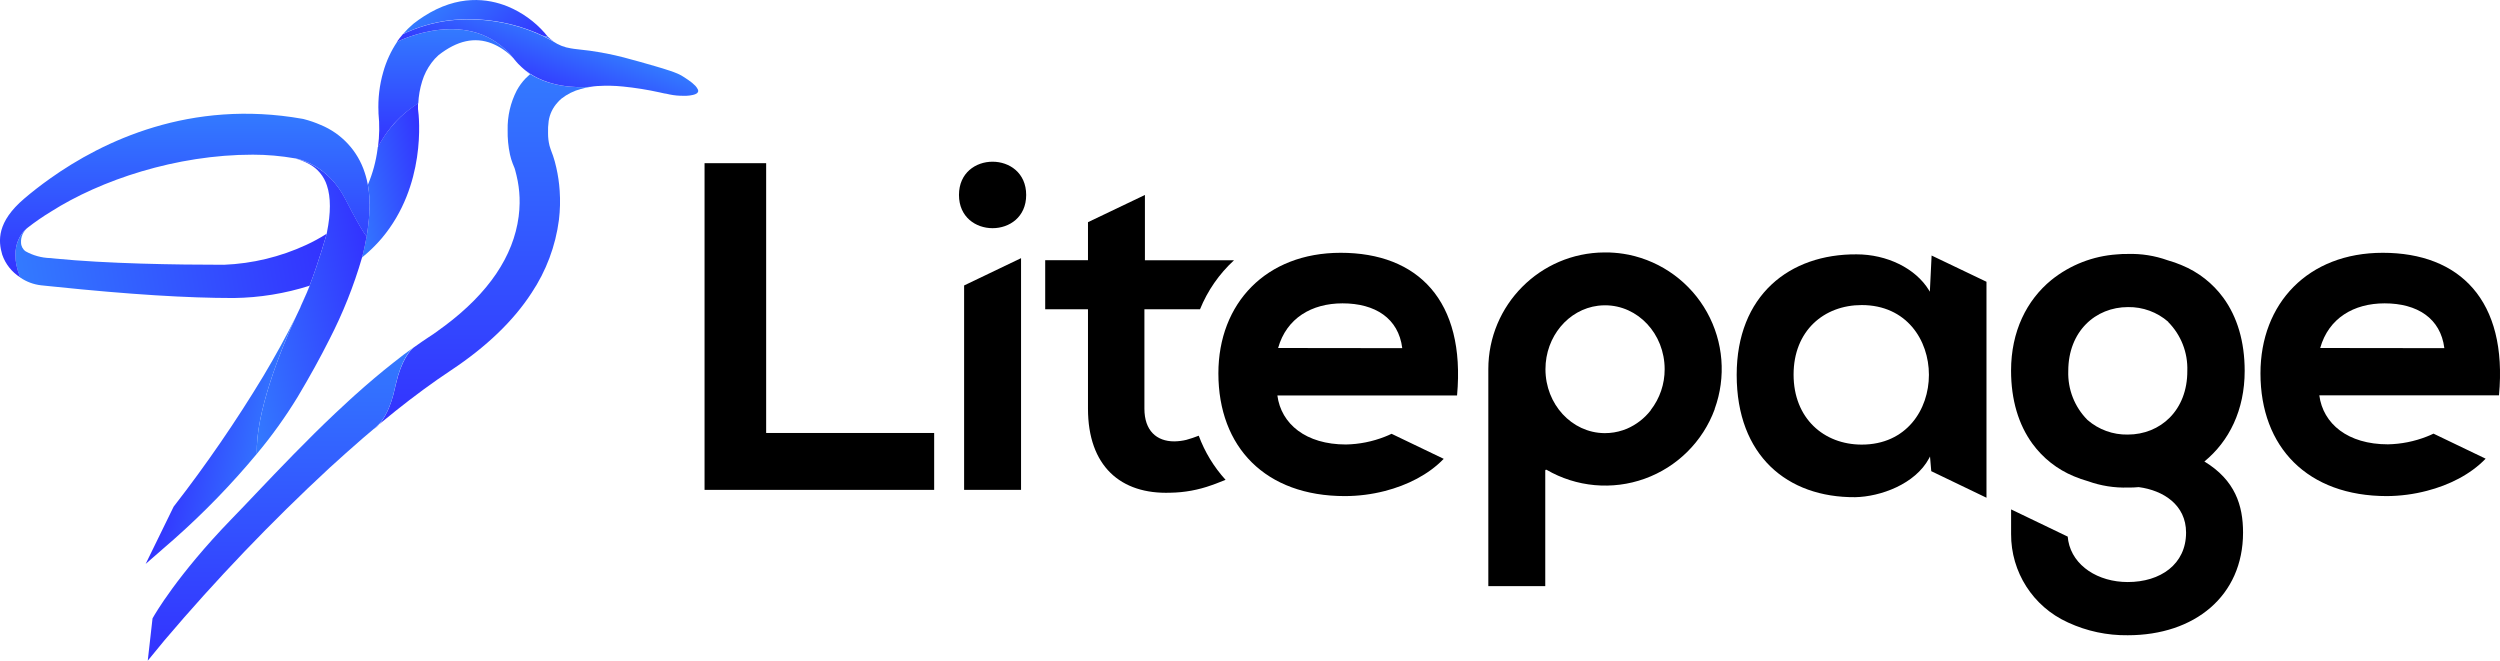
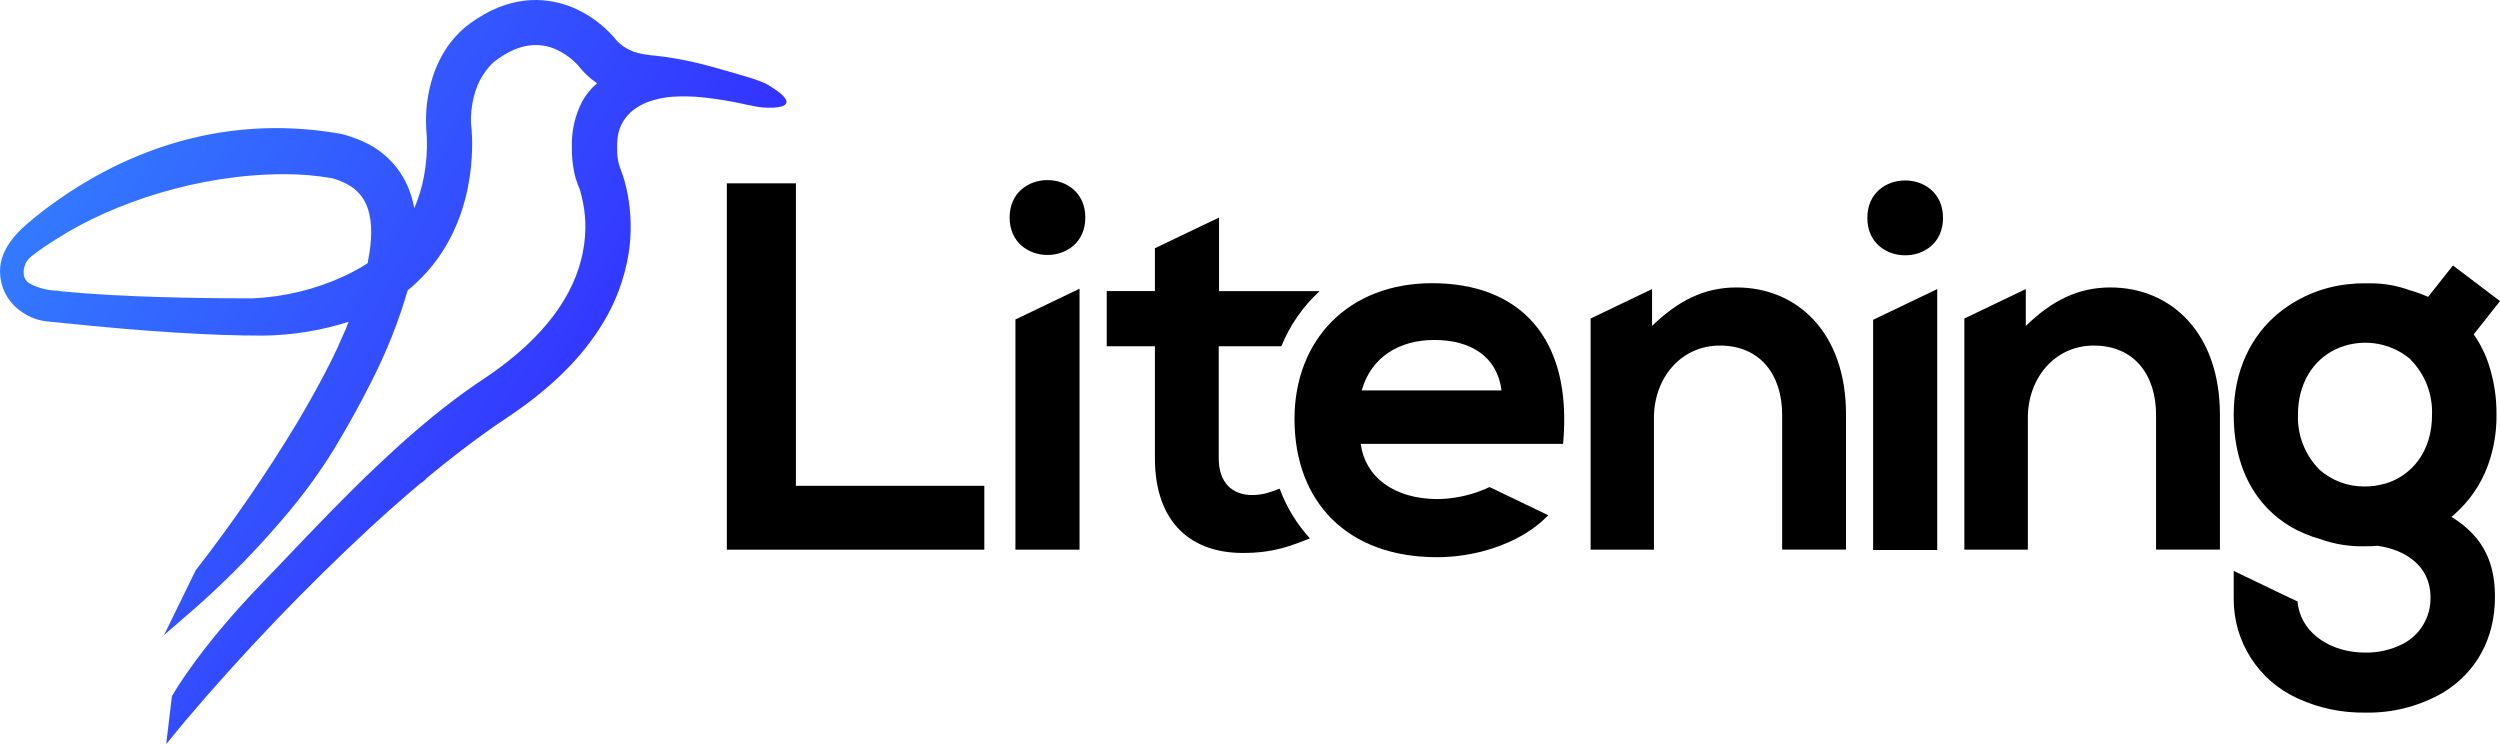
- <svg xmlns="http://www.w3.org/2000/svg" xmlns:xlink="http://www.w3.org/1999/xlink" viewBox="0 0 642.82 169.89">
+ <svg xmlns="http://www.w3.org/2000/svg" viewBox="0 0 570.8 169.89">
  <defs>
-     <linearGradient id="linear-gradient" x1="77.07" y1="77.23" x2="79.14" y2="76.87" gradientUnits="userSpaceOnUse">
+     <linearGradient id="linear-gradient" x1="11.27" y1="39.58" x2="130.52" y2="108.44" gradientUnits="userSpaceOnUse">
      <stop offset="0" stop-color="#337aff" />
      <stop offset="0.99" stop-color="#33f" />
    </linearGradient>
-     <linearGradient id="linear-gradient-2" x1="5.08" y1="73.07" x2="83.8" y2="59.19" xlink:href="#linear-gradient" />
-     <linearGradient id="linear-gradient-3" x1="89.9" y1="48.22" x2="110.73" y2="44.55" xlink:href="#linear-gradient" />
-     <linearGradient id="linear-gradient-4" x1="69.99" y1="115.63" x2="43.45" y2="110.95" xlink:href="#linear-gradient" />
-     <linearGradient id="linear-gradient-5" x1="114.21" y1="-0.52" x2="130.18" y2="18.51" xlink:href="#linear-gradient" />
-     <linearGradient id="linear-gradient-6" x1="114.58" y1="7.51" x2="114.58" y2="37.86" xlink:href="#linear-gradient" />
-     <linearGradient id="linear-gradient-7" x1="124.64" y1="18.11" x2="124.64" y2="109.14" xlink:href="#linear-gradient" />
-     <linearGradient id="linear-gradient-8" x1="144.17" y1="7.89" x2="138.32" y2="23.98" xlink:href="#linear-gradient" />
-     <linearGradient id="linear-gradient-9" x1="140.92" y1="9.18" x2="140.92" y2="10.61" xlink:href="#linear-gradient" />
-     <linearGradient id="linear-gradient-10" x1="100.53" y1="32.08" x2="102.19" y2="31.54" xlink:href="#linear-gradient" />
-     <linearGradient id="linear-gradient-11" x1="59.72" y1="80.67" x2="96.64" y2="74.16" xlink:href="#linear-gradient" />
-     <linearGradient id="linear-gradient-12" x1="47.52" y1="29.24" x2="47.52" y2="71.36" xlink:href="#linear-gradient" />
-     <linearGradient id="linear-gradient-13" x1="75.98" y1="80.23" x2="77.3" y2="80.23" xlink:href="#linear-gradient" />
-     <linearGradient id="linear-gradient-14" x1="78.93" y1="74.34" x2="79.67" y2="74.34" xlink:href="#linear-gradient" />
-     <linearGradient id="linear-gradient-15" x1="72.13" y1="89.33" x2="72.13" y2="169.89" xlink:href="#linear-gradient" />
-     <linearGradient id="linear-gradient-16" x1="95.84" y1="110.03" x2="97.54" y2="109.48" xlink:href="#linear-gradient" />
-     <linearGradient id="linear-gradient-17" x1="102.05" y1="30.57" x2="102.98" y2="30.57" xlink:href="#linear-gradient" />
  </defs>
  <g id="Layer_2" data-name="Layer 2">
    <g id="Layer_1-2" data-name="Layer 1">
-       <path d="M78.87,75.35c-.48,1.12-1,2.25-1.53,3.41C77.86,77.71,78.38,76.56,78.87,75.35Z" style="fill:url(#linear-gradient)" />
-       <path d="M57.63,68.08c-12.57,0-30.15-.28-43.52-1.6L13,66.36h-.11a13.86,13.86,0,0,1-6.31-1.74A2.78,2.78,0,0,1,5.41,62.4a4.54,4.54,0,0,1,1.74-3.86c-.48.34-5.49,4.16-1.95,12.82a11.89,11.89,0,0,0,5.36,2l1.54.16,2,.2c19.21,2,34.24,2.91,45.89,2.91h.13a67.1,67.1,0,0,0,19.48-3.16C82.07,67.09,84,60.1,84,60.1A44,44,0,0,1,78.68,63,55.72,55.72,0,0,1,57.63,68.08Z" style="fill:url(#linear-gradient-2)" />
-       <path d="M98.18,61.24A37.69,37.69,0,0,1,94.5,65c-.46.41-.94.82-1.42,1.21,0,0,3.06-10.72,1.51-18.7a35,35,0,0,0,2.49-9.19h0l.06-.49a30.22,30.22,0,0,1,3.46-5.21l.07-.09c.44-.52.88-1,1.35-1.5l0,0q.45-.48.93-.93s0,0,0,0a30.93,30.93,0,0,1,4.53-3.55c0,.71,0,1.23,0,1.48C107.83,30.38,109.55,47.74,98.18,61.24Z" style="fill:url(#linear-gradient-3)" />
-       <path d="M66.06,116.67a200.54,200.54,0,0,1-21.21,21.88L37.45,145l7.2-14.73.14-.18A346.75,346.75,0,0,0,67.71,96.71q4.77-8,8.27-15.09C72.24,89.78,65.59,106.43,66.06,116.67Z" style="fill:url(#linear-gradient-4)" />
-       <path d="M140.93,9.49l-1.38-.31a44.68,44.68,0,0,0-24.2-3.93,38.83,38.83,0,0,0-11.71,3.48,23.24,23.24,0,0,1,2.59-2.56l.13-.11c.88-.69,1.75-1.3,2.61-1.85,8.83-5.69,16.52-4.61,21.6-2.54a25.83,25.83,0,0,1,9.56,6.88l.2.26A6.35,6.35,0,0,0,140.93,9.49Z" style="fill:url(#linear-gradient-5)" />
-       <path d="M132,14.94a15.86,15.86,0,0,0-5.52-3.77c-4.42-1.73-8.9-.75-13.71,3a12.42,12.42,0,0,0-1.83,2,15.36,15.36,0,0,0-2.39,4.72,22.7,22.7,0,0,0-1,5.7A30.93,30.93,0,0,0,103,30.07s0,0,0,0q-.48.45-.93.93l0,0a13.43,13.43,0,0,0-1.35,1.5l-.07.09a30.22,30.22,0,0,0-3.46,5.21,37,37,0,0,0,.13-8.66l0-.29a32,32,0,0,1,1.23-10.36,27,27,0,0,1,3.58-7.75h0C102.73,10.46,121.11,1.38,132,14.94Z" style="fill:url(#linear-gradient-6)" />
-       <path d="M151.85,22.34a17.25,17.25,0,0,0-2.5.54,13.84,13.84,0,0,0-5,2.49,8.62,8.62,0,0,0-1,1,9,9,0,0,0-2.27,4.73,18.43,18.43,0,0,0-.16,3.22,12.9,12.9,0,0,0,.37,3.11c.14.54.35,1.09.56,1.68.12.31.24.63.35.94a28.54,28.54,0,0,1,.83,3,38.06,38.06,0,0,1,.88,6,39.7,39.7,0,0,1-.19,7.47,44,44,0,0,1-7.05,18.81C132,82.53,125,89.22,116,95.19c-4.78,3.17-9.6,6.73-14.36,10.53q-2.11,1.68-4.2,3.42c1.27-1.4,3-4.18,4.14-9.46v0c.05-.21.09-.42.14-.63v0a1.33,1.33,0,0,1,.05-.19c1.43-6.24,3.62-8.69,4.57-9.49l0,0a3.16,3.16,0,0,1,.43-.3h0c1.16-.83,2.32-1.63,3.49-2.4.79-.52,1.56-1,2.31-1.58l.07-.06c.52-.36,1-.73,1.52-1.11l.2-.14,0,0c11.27-8.45,17.66-17.89,19-28.09a30.44,30.44,0,0,0,.25-3.44,28.54,28.54,0,0,0-.49-5.71c-.19-1-.44-2-.66-2.82a6.09,6.09,0,0,0-.36-1l-.28-.69a16.34,16.34,0,0,1-.69-2.29,27.47,27.47,0,0,1-.6-6.29,21.21,21.21,0,0,1,2.33-10.16,14.48,14.48,0,0,1,2.29-3.14c.26-.26.53-.51.8-.75l.34-.3c-.44-.31-.84-.62-1.22-.92C140.81,22.55,148.39,22.59,151.85,22.34Z" style="fill:url(#linear-gradient-7)" />
-       <path d="M179.54,23.42a.9.9,0,0,1-.34.57,2.64,2.64,0,0,1-1,.41,8.71,8.71,0,0,1-1.68.23c-.28,0-.55,0-.83,0a16.77,16.77,0,0,1-3.46-.33c-.37-.06-.73-.16-1.09-.24l-.07,0H171l-.48-.1-.93-.21a81.69,81.69,0,0,0-9.38-1.5,39.36,39.36,0,0,0-6.52-.13h-.08a16.56,16.56,0,0,0-1.79.21c-3.46.25-11,.21-16.73-4.23-.12-.1-.24-.19-.36-.3s-.4-.34-.58-.51c-.33-.3-.62-.59-.89-.86s-.31-.33-.46-.51-.34-.39-.51-.6l-.23-.3-.08-.09c-10.9-13.56-29.28-4.48-29.94-4.15a22.65,22.65,0,0,1,1.56-2h0a38.83,38.83,0,0,1,11.71-3.48,44.68,44.68,0,0,1,24.2,3.93c1.61.76,2.57,1.33,2.74,1.43l0,0a10.94,10.94,0,0,0,4.52,1.77l.83.13c1.33.21,2.69.27,4,.47s2.91.45,4.36.73c2.93.57,5.82,1.35,8.7,2.17l3.8,1.09c1.3.38,2.6.76,3.88,1.2.65.22,1.3.46,1.93.73a10.46,10.46,0,0,1,1.64.9c.36.23.71.47,1.06.71s.66.48,1,.74a8.39,8.39,0,0,1,.82.76,3.5,3.5,0,0,1,.53.73A1.09,1.09,0,0,1,179.54,23.42Z" style="fill:url(#linear-gradient-8)" />
-       <path d="M142.29,10.61c-.17-.1-1.13-.67-2.74-1.43l1.38.31A9.32,9.32,0,0,0,142.29,10.61Z" style="fill:url(#linear-gradient-9)" />
-       <path d="M102,31.06c-.47.48-.91,1-1.35,1.5A13.43,13.43,0,0,1,102,31.06Z" style="fill:url(#linear-gradient-10)" />
-       <path d="M94.28,60.78c-.3,1.74-.63,3.2-.86,4.17s-.34,1.3-.34,1.3a117.76,117.76,0,0,1-8.37,21q-3.51,7-8.18,14.82a121,121,0,0,1-10.47,14.6c-.47-10.24,6.18-26.89,9.92-35,.46-.94.9-1.87,1.32-2.78l0-.08c.52-1.05,1-2.2,1.53-3.41a1.47,1.47,0,0,0,.06-.14c.26-.59.5-1.17.74-1.74l-.06,0C82.07,67.09,84,60.1,84,60.1s.05-.25.07-.38c1-4.95,1-9,0-12a9.57,9.57,0,0,0-4.62-5.57,17.17,17.17,0,0,0-3.48-1.39c1.08.19,8.43,1.81,12.82,10.38,4.74,9.26,5.56,9.68,5.56,9.68Z" style="fill:url(#linear-gradient-11)" />
-       <path d="M94.28,60.78h0s-.82-.42-5.56-9.68C84.32,42.52,77,40.9,75.89,40.71l-.08,0h0A63,63,0,0,0,65,39.77c-19.7,0-39.15,6.53-51.94,14.67a62.92,62.92,0,0,0-5.9,4.07l0,0c-.48.34-5.49,4.16-1.95,12.82A11.23,11.23,0,0,1,.57,65.48C-.49,61.91-.8,57.05,6.24,51.06c1.89-1.61,4.12-3.37,6.65-5.16C26.48,36.24,49,25.46,77.77,30.55l.33.07a28.22,28.22,0,0,1,4.33,1.49,19.79,19.79,0,0,1,11.36,12.3c.19.56.35,1.14.5,1.74s.21.92.3,1.4C95.43,51.87,94.92,57,94.28,60.78Z" style="fill:url(#linear-gradient-12)" />
-       <path d="M77.3,78.84c-.42.91-.86,1.84-1.32,2.78C76.48,80.53,76.93,79.59,77.3,78.84Z" style="fill:url(#linear-gradient-13)" />
-       <path d="M79.67,73.47c-.24.57-.48,1.15-.74,1.74.24-.57.46-1.14.68-1.72Z" style="fill:url(#linear-gradient-14)" />
-       <path d="M106.33,89.33c-1,.8-3.14,3.25-4.57,9.49a1.33,1.33,0,0,0-.05.19v0c0,.21-.09.42-.14.63v0c-1.09,5.28-2.87,8.06-4.14,9.46L96,110.38h0c-.84.7-1.68,1.41-2.51,2.13l-.3.26c-2.85,2.45-5.65,5-8.39,7.47a511.79,511.79,0,0,0-42.47,44.36l-4.34,5.28L39.22,159l.2-.34c.24-.43,6.07-10.71,20.12-25.21,2-2,4-4.2,6.22-6.5,6.16-6.47,13.07-13.72,20.48-20.72,1.23-1.16,2.47-2.32,3.73-3.46l1.29-1.17c3.22-2.89,6.51-5.69,9.87-8.33C102.85,91.89,104.58,90.58,106.33,89.33Z" style="fill:url(#linear-gradient-15)" />
-       <path d="M96,110.38l1.48-1.24A6,6,0,0,1,96,110.38Z" style="fill:url(#linear-gradient-16)" />
-       <path d="M103,30.11c-.31.34-.62.64-.93.93Q102.5,30.56,103,30.11Z" style="fill:url(#linear-gradient-17)" />
-       <polygon points="197 41.96 181.16 41.96 181.16 125.96 240.2 125.96 240.2 111.33 197 111.33 197 41.96" />
-       <polygon points="247.9 125.96 262.54 125.96 262.54 66.38 247.9 73.4 247.9 125.96" />
-       <path d="M246.58,50.13c0,11.39,17.28,11.39,17.28,0S246.58,38.72,246.58,50.13Z" />
-       <path d="M612.67,65c-19.2,0-31.44,13-31.44,31,0,19,12.12,31.56,32.52,31.56A41.66,41.66,0,0,0,624,126.21c5.75-1.48,11.22-4.21,15.13-8.27l-13.41-6.44c-.55.27-1.12.52-1.72.75a28.77,28.77,0,0,1-10,2c-10.32,0-16.68-5.28-17.64-12.6h46.2C644.83,77.24,632.47,65,612.67,65ZM596.59,89.48C598.75,81.8,605.23,78,613.15,78c8.4,0,14.4,3.84,15.36,11.52Z" />
-       <path d="M496.22,75c-.08-.13-.15-.26-.24-.39-3.45-5.66-10.86-9.21-18.59-9.21-17.29-.12-30.84,10.56-30.84,31,0,20.76,13,31.56,30.47,31.44,6.45-.12,15.43-3.33,19-10l.24-.47.32,3.78,14.2,6.83V72.45L496.67,65.7ZM478.7,114.32c-9.71,0-17.52-6.72-17.52-18S469,78.44,478.7,78.44c11.52,0,17.28,9,17.28,17.94S490.22,114.32,478.7,114.32Z" />
-       <path d="M418.8,65.5c-.44-.09-.9-.17-1.36-.24-.78-.13-1.58-.21-2.37-.27h0l-1.36-.08q-.49,0-1,0h-.19a30,30,0,0,0-29.83,30v55.8h14.64V121a.23.23,0,0,1,.34-.2,30,30,0,0,0,43.22-15.56.16.16,0,0,0,0-.09A30,30,0,0,0,418.8,65.5Zm5.65,40a15.58,15.58,0,0,1-6.13,4.74c-.35.13-.69.28-1.06.39a14.33,14.33,0,0,1-4.56.74h-.21c-8.36-.11-15.11-7.43-15.11-16.43,0-8.43,5.9-15.38,13.53-16.33a15.22,15.22,0,0,1,1.79-.11c8.48,0,15.33,7.36,15.33,16.44A17.06,17.06,0,0,1,424.45,105.45Z" />
-       <path d="M577.17,95.36c0-7.56-1.93-13.91-5.48-18.78A25,25,0,0,0,561,68.2a28.59,28.59,0,0,0-3.65-1.28A27.81,27.81,0,0,0,547.1,65.3c-.92,0-1.84,0-2.75.11A30.13,30.13,0,0,0,527.46,72c-6.34,5.19-10.36,13.21-10.36,23.3,0,7.56,1.94,13.91,5.49,18.78a25,25,0,0,0,10.66,8.38,28.73,28.73,0,0,0,3.66,1.28,27.76,27.76,0,0,0,10.26,1.62c.93,0,1.85,0,2.76-.11,6.34.84,12.17,4.58,12.17,11.69,0,8.16-6.59,12.72-15,12.72-7.58,0-14.11-4.12-15.29-10.58-.06-.36-.11-.72-.14-1.1l-14.56-7v5.95h0c0,.12,0,.25,0,.37A24.79,24.79,0,0,0,531.62,160l.19.09a35.44,35.44,0,0,0,15.29,3.25c17.17,0,29.65-10.08,29.65-26.4,0-6.93-2-13.45-9.94-18.28C573.16,113.47,577.17,105.45,577.17,95.36ZM547.1,111.74A15.35,15.35,0,0,1,536.77,108l-.06-.06a17,17,0,0,1-4.9-12.54c0-10.2,7-16.44,15.36-16.44a15.36,15.36,0,0,1,10.34,3.78l0,.06a17,17,0,0,1,4.91,12.54C562.47,105.5,555.51,111.74,547.1,111.74Z" />
-       <path d="M305,113.11a13.86,13.86,0,0,1-3.07.38c-4.55,0-7.67-2.77-7.67-8.41V79.52h14.3a35,35,0,0,1,8.73-12.59H294.39V50.13l-14.64,7v9.78h-11V79.52h11v25.56c0,14.76,8.39,22.08,21.23,21.61a32.48,32.48,0,0,0,10.54-1.93h0s1.5-.5,3.61-1.38a34.79,34.79,0,0,1-6.9-11.35A31.22,31.22,0,0,1,305,113.11Z" />
-       <path d="M344.72,65c-19.2,0-31.44,13-31.44,31,0,19,12.12,31.56,32.52,31.56a41.66,41.66,0,0,0,10.29-1.31c5.75-1.48,11.22-4.21,15.13-8.27l-13.41-6.44c-.55.27-1.12.52-1.72.75a28.77,28.77,0,0,1-10,2c-10.32,0-16.68-5.28-17.64-12.6h46.2C376.88,77.24,364.52,65,344.72,65ZM328.64,89.48C330.8,81.8,337.28,78,345.2,78c8.4,0,14.4,3.84,15.36,11.52Z" />
+       <path d="M94.59,47.55c-.09-.48-.19-.94-.3-1.4S94,45,93.79,44.41a19.79,19.79,0,0,0-11.36-12.3,28.22,28.22,0,0,0-4.33-1.49l-.33-.07C49,25.46,26.48,36.24,12.89,45.9c-2.53,1.79-4.76,3.55-6.65,5.16-7,6-6.73,10.85-5.67,14.42A11.23,11.23,0,0,0,5.2,71.36a11.89,11.89,0,0,0,5.36,2l1.54.16,2,.2c19.21,2,34.24,2.91,45.89,2.91h.13a67.1,67.1,0,0,0,19.48-3.16c-.22.58-.44,1.15-.68,1.72a1.47,1.47,0,0,1-.06.14c-.48,1.12-1,2.25-1.53,3.41l0,.08c-.37.75-.82,1.69-1.32,2.78q-3.49,7.08-8.27,15.09a346.75,346.75,0,0,1-22.92,33.34l-.14.18L37.45,145l7.4-6.41a200.54,200.54,0,0,0,21.21-21.88,121,121,0,0,0,10.47-14.6q4.66-7.78,8.18-14.82a117.76,117.76,0,0,0,8.37-21c.48-.39,1-.8,1.42-1.21a37.69,37.69,0,0,0,3.68-3.8c11.37-13.5,9.65-30.86,9.35-33.24,0-.25,0-.77,0-1.48a22.7,22.7,0,0,1,1-5.7A15.36,15.36,0,0,1,111,16.1a12.42,12.42,0,0,1,1.83-2c4.81-3.73,9.29-4.71,13.71-3A15.86,15.86,0,0,1,132,14.94l.08.09.23.3c.17.21.33.41.51.6s.3.35.46.51.56.56.89.86c.18.17.38.34.58.51s.24.2.36.3c.38.3.78.61,1.22.92l-.34.3c-.27.24-.54.49-.8.75a14.48,14.48,0,0,0-2.29,3.14,21.21,21.21,0,0,0-2.33,10.16,27.47,27.47,0,0,0,.6,6.29,16.34,16.34,0,0,0,.69,2.29l.28.69a6.09,6.09,0,0,1,.36,1c.22.82.47,1.8.66,2.82a28.54,28.54,0,0,1,.49,5.71,30.44,30.44,0,0,1-.25,3.44c-1.33,10.2-7.72,19.64-19,28.09l0,0-.2.14c-.49.38-1,.75-1.52,1.11l-.07.06c-.75.53-1.52,1.06-2.31,1.58-1.17.77-2.33,1.57-3.49,2.4h0a3.16,3.16,0,0,0-.43.3l0,0c-1.75,1.25-3.48,2.56-5.2,3.91-3.36,2.64-6.65,5.44-9.87,8.33L90,102.74c-1.26,1.14-2.5,2.3-3.73,3.46-7.41,7-14.32,14.25-20.48,20.72-2.18,2.3-4.26,4.48-6.22,6.5-14,14.5-19.88,24.78-20.12,25.21l-.2.34-1.3,10.92,4.34-5.28a511.79,511.79,0,0,1,42.47-44.36c2.74-2.52,5.54-5,8.39-7.47l.3-.26c.83-.72,1.67-1.43,2.51-2.13h0a6,6,0,0,0,1.48-1.24q2.08-1.74,4.2-3.42c4.76-3.8,9.58-7.36,14.36-10.53,9-6,16-12.66,20.67-19.88a44,44,0,0,0,7.05-18.81A39.7,39.7,0,0,0,143.9,49a38.06,38.06,0,0,0-.88-6,28.54,28.54,0,0,0-.83-3c-.11-.31-.23-.63-.35-.94-.21-.59-.42-1.14-.56-1.68a12.9,12.9,0,0,1-.37-3.11,18.43,18.43,0,0,1,.16-3.22,9,9,0,0,1,2.27-4.73,8.62,8.62,0,0,1,1-1,13.84,13.84,0,0,1,5-2.49,17.25,17.25,0,0,1,2.5-.54,16.56,16.56,0,0,1,1.79-.21h.08a39.36,39.36,0,0,1,6.52.13,81.69,81.69,0,0,1,9.38,1.5l.93.21.48.1h.08l.07,0c.36.08.72.18,1.09.24a16.77,16.77,0,0,0,3.46.33c.28,0,.55,0,.83,0a8.71,8.71,0,0,0,1.68-.23,2.64,2.64,0,0,0,1-.41.9.9,0,0,0,.34-.57,1.09,1.09,0,0,0-.15-.66,3.5,3.5,0,0,0-.53-.73,8.39,8.39,0,0,0-.82-.76c-.31-.26-.63-.5-1-.74s-.7-.48-1.06-.71a10.46,10.46,0,0,0-1.64-.9c-.63-.27-1.28-.51-1.93-.73-1.28-.44-2.58-.82-3.88-1.2l-3.8-1.09c-2.88-.82-5.77-1.6-8.7-2.17-1.45-.28-2.9-.52-4.36-.73s-2.7-.26-4-.47l-.83-.13a10.94,10.94,0,0,1-4.52-1.77l0,0a9.32,9.32,0,0,1-1.36-1.12,6.35,6.35,0,0,1-.6-.68l-.2-.26a25.83,25.83,0,0,0-9.56-6.88C125.49-.4,117.8-1.48,109,4.21c-.86.55-1.73,1.16-2.61,1.85l-.13.11a23.24,23.24,0,0,0-2.59,2.56h0a22.65,22.65,0,0,0-1.56,2h0a27,27,0,0,0-3.58,7.75,32,32,0,0,0-1.23,10.36l0,.29a37,37,0,0,1-.13,8.66l-.06.49h0a35,35,0,0,1-2.49,9.19M84,59.72c0,.13,0,.25-.07.38A44,44,0,0,1,78.68,63a55.72,55.72,0,0,1-21.05,5.12c-12.57,0-30.15-.28-43.52-1.6L13,66.36h-.11a13.86,13.86,0,0,1-6.31-1.74A2.78,2.78,0,0,1,5.41,62.4a4.54,4.54,0,0,1,1.74-3.86l0,0a62.92,62.92,0,0,1,5.9-4.07C25.88,46.3,45.33,39.77,65,39.77a63,63,0,0,1,10.73.91h0l.08,0a17.17,17.17,0,0,1,3.48,1.39A9.57,9.57,0,0,1,84,47.67C85,50.72,85,54.77,84,59.72Z" style="fill:url(#linear-gradient)" />
+       <polygon points="181.72 41.86 165.95 41.86 165.95 125.5 224.74 125.5 224.74 110.92 181.72 110.92 181.72 41.86" />
+       <path d="M327,64.66c-19.2,0-31.44,13-31.44,31,0,19,12.12,31.56,32.52,31.56a41.66,41.66,0,0,0,10.29-1.31c5.75-1.48,11.22-4.21,15.13-8.27l-13.41-6.44c-.55.27-1.12.52-1.72.75a28.77,28.77,0,0,1-10.05,2c-10.32,0-16.68-5.28-17.64-12.6h46.2C359.15,76.9,346.79,64.66,327,64.66ZM310.91,89.14c2.16-7.68,8.64-11.52,16.56-11.52,8.4,0,14.4,3.84,15.36,11.52Z" />
+       <polygon points="231.84 125.5 246.48 125.5 246.48 65.92 231.84 72.94 231.84 125.5" />
+       <path d="M230.52,49.67c0,11.39,17.28,11.39,17.28,0S230.52,38.26,230.52,49.67Z" />
+       <path d="M289,112.65a13.93,13.93,0,0,1-3.07.38c-4.55,0-7.67-2.77-7.67-8.41V79.06h14.3a35,35,0,0,1,8.73-12.59H278.33V49.67l-14.64,7v9.78h-11V79.06h11v25.56c0,14.76,8.39,22.08,21.23,21.61a32.32,32.32,0,0,0,10.54-1.94h0s1.5-.5,3.61-1.37a34.79,34.79,0,0,1-6.9-11.35A31.22,31.22,0,0,1,289,112.65Z" />
+       <path d="M568.08,106.14A32.79,32.79,0,0,0,570,94.72a35.85,35.85,0,0,0-1.57-10.89,26.58,26.58,0,0,0-3.63-7.49l6-7.6-10.75-8.13-5.66,7.17-.51-.22c-.47-.2-.94-.39-1.42-.56-.72-.27-1.47-.51-2.23-.72a25.68,25.68,0,0,0-8.67-1.59h0q-.78,0-1.56,0c-.92,0-1.84,0-2.75.11a30.13,30.13,0,0,0-16.89,6.59C514,76.55,510,84.57,510,94.66c0,7.56,1.94,13.91,5.49,18.78a25,25,0,0,0,10.66,8.38,28.73,28.73,0,0,0,3.66,1.28A27.76,27.76,0,0,0,540,124.72c.93,0,1.85,0,2.76-.11,6.34.84,12.17,4.58,12.17,11.69a11.67,11.67,0,0,1-6.45,10.79h0A18.4,18.4,0,0,1,540,149c-7.58,0-14.11-4.12-15.29-10.58-.06-.36-.11-.72-.14-1.1L521.76,136,510,130.35v6h0c0,.12,0,.25,0,.37a24.79,24.79,0,0,0,14.51,22.69l.19.09A35.44,35.44,0,0,0,540,162.7a34,34,0,0,0,17.58-4.44l.58-.34c7.12-4.5,11.49-12,11.49-21.62,0-6.93-2-13.45-9.94-18.28q.21-.17.42-.36A27.31,27.31,0,0,0,568.08,106.14Zm-23.58,4.32a.28.28,0,0,1-.13,0,16,16,0,0,1-4.41.61,15.35,15.35,0,0,1-10.33-3.78l-.06-.06a17,17,0,0,1-4.9-12.54c0-7.22,3.49-12.45,8.5-14.89a16,16,0,0,1,17.2,2.23l0,.06a17,17,0,0,1,4.91,12.54C555.33,103,550.74,108.62,544.5,110.46Z" />
+       <polygon points="427.67 125.58 442.31 125.58 442.31 66 427.67 73.02 427.67 125.58" />
+       <path d="M426.35,49.75c0,11.39,17.28,11.39,17.28,0S426.35,38.34,426.35,49.75Z" />
+       <path d="M396.51,65.63c-7.39,0-13.35,3-19.31,8.79V66l-1,.48-12.81,6.14-.22.11v52.77h14.46V95.38c0-9,6.09-16.48,15.05-16.48,9.32,0,14.22,6.81,14.22,15.77v30.82h14.58V94.55C421.48,76,410.37,65.63,396.51,65.63Z" />
+       <path d="M481.84,65.63c-7.39,0-13.35,3-19.31,8.79V66l-1,.48-12.81,6.14-.22.11v52.77H463V95.38c0-9,6.09-16.48,15.05-16.48,9.32,0,14.22,6.81,14.22,15.77v30.82h14.58V94.55C506.81,76,495.7,65.63,481.84,65.63Z" />
    </g>
  </g>
</svg>
